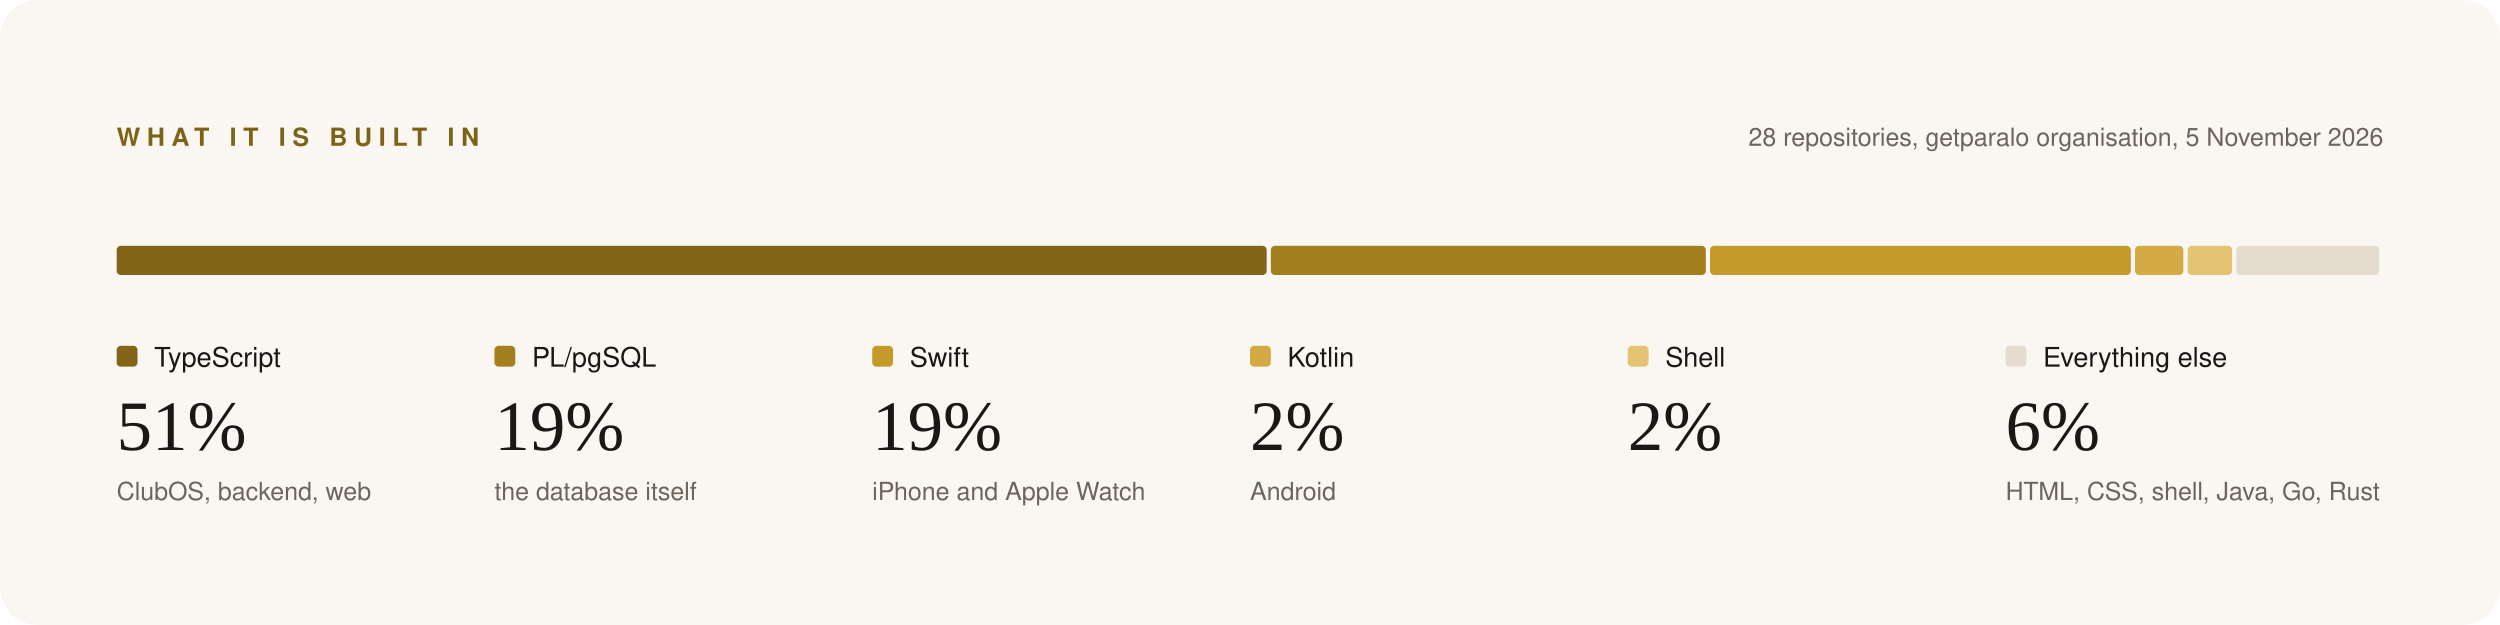
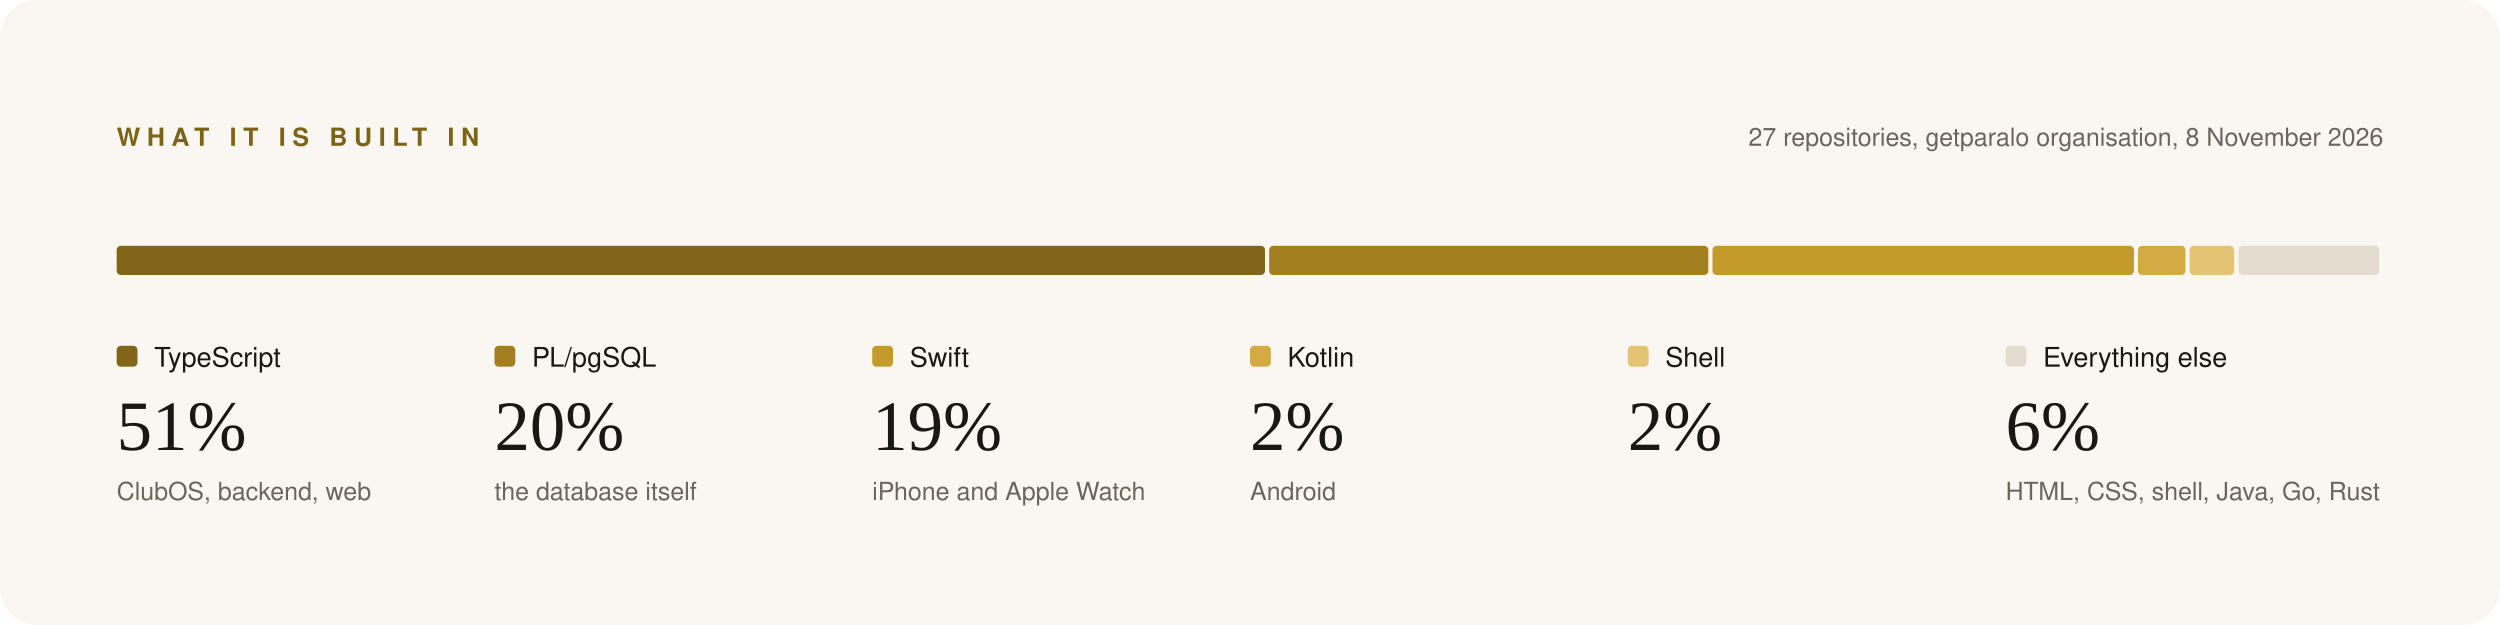
<svg xmlns="http://www.w3.org/2000/svg" width="1200" height="300" viewBox="0 0 1200 300" role="img" aria-label="Languages across Paralo repositories">
  <rect width="1200" height="300" rx="18" fill="#FAF7F2" />
  <text x="56" y="70" font-family="-apple-system, 'Helvetica Neue', Helvetica, Arial, sans-serif" font-size="12" letter-spacing="3.2" font-weight="600" fill="#7D6316">WHAT IT IS BUILT IN</text>
-   <text x="1144" y="70" text-anchor="end" font-family="-apple-system, 'Helvetica Neue', Helvetica, Arial, sans-serif" font-size="12" fill="#6B655C">28 repositories, getparalo organisation, 5 November 2026</text>
-   <rect x="56.0" y="118" width="552.0" height="14" rx="2" fill="#826518">
-     <animate attributeName="width" values="0;0;552.0" keyTimes="0;0.125;1" dur="0.80s" begin="0s" fill="freeze" calcMode="spline" keySplines="0 0 1 1;0.2 0.7 0.2 1" />
+   <text x="1144" y="70" text-anchor="end" font-family="-apple-system, 'Helvetica Neue', Helvetica, Arial, sans-serif" font-size="12" fill="#6B655C">27 repositories, getparalo organisation, 8 November 2026</text>
+   <rect x="56.0" y="118" width="551.2" height="14" rx="2" fill="#826518">
+     <animate attributeName="width" values="0;0;551.2" keyTimes="0;0.125;1" dur="0.80s" begin="0s" fill="freeze" calcMode="spline" keySplines="0 0 1 1;0.2 0.7 0.2 1" />
  </rect>
-   <rect x="610.0" y="118" width="208.8" height="14" rx="2" fill="#A37F1F">
-     <animate attributeName="width" values="0;0;208.8" keyTimes="0;0.239;1" dur="0.92s" begin="0s" fill="freeze" calcMode="spline" keySplines="0 0 1 1;0.2 0.7 0.2 1" />
+   <rect x="609.2" y="118" width="210.8" height="14" rx="2" fill="#A37F1F">
+     <animate attributeName="width" values="0;0;210.8" keyTimes="0;0.239;1" dur="0.92s" begin="0s" fill="freeze" calcMode="spline" keySplines="0 0 1 1;0.2 0.7 0.2 1" />
  </rect>
-   <rect x="820.8" y="118" width="202.0" height="14" rx="2" fill="#C49A2A">
-     <animate attributeName="width" values="0;0;202.0" keyTimes="0;0.327;1" dur="1.04s" begin="0s" fill="freeze" calcMode="spline" keySplines="0 0 1 1;0.2 0.7 0.2 1" />
+   <rect x="822.0" y="118" width="202.3" height="14" rx="2" fill="#C49A2A">
+     <animate attributeName="width" values="0;0;202.3" keyTimes="0;0.327;1" dur="1.04s" begin="0s" fill="freeze" calcMode="spline" keySplines="0 0 1 1;0.2 0.7 0.2 1" />
  </rect>
-   <rect x="1024.8" y="118" width="23.2" height="14" rx="2" fill="#D4AA45">
-     <animate attributeName="width" values="0;0;23.2" keyTimes="0;0.397;1" dur="1.16s" begin="0s" fill="freeze" calcMode="spline" keySplines="0 0 1 1;0.2 0.7 0.2 1" />
+   <rect x="1026.2" y="118" width="22.8" height="14" rx="2" fill="#D4AA45">
+     <animate attributeName="width" values="0;0;22.8" keyTimes="0;0.397;1" dur="1.16s" begin="0s" fill="freeze" calcMode="spline" keySplines="0 0 1 1;0.2 0.7 0.2 1" />
  </rect>
-   <rect x="1050.1" y="118" width="21.3" height="14" rx="2" fill="#E4C373">
-     <animate attributeName="width" values="0;0;21.3" keyTimes="0;0.453;1" dur="1.28s" begin="0s" fill="freeze" calcMode="spline" keySplines="0 0 1 1;0.2 0.7 0.2 1" />
+   <rect x="1051.0" y="118" width="21.4" height="14" rx="2" fill="#E4C373">
+     <animate attributeName="width" values="0;0;21.4" keyTimes="0;0.453;1" dur="1.28s" begin="0s" fill="freeze" calcMode="spline" keySplines="0 0 1 1;0.2 0.7 0.2 1" />
  </rect>
-   <rect x="1073.4" y="118" width="68.6" height="14" rx="2" fill="#E3DCCF">
-     <animate attributeName="width" values="0;0;68.6" keyTimes="0;0.500;1" dur="1.40s" begin="0s" fill="freeze" calcMode="spline" keySplines="0 0 1 1;0.2 0.7 0.2 1" />
+   <rect x="1074.5" y="118" width="67.5" height="14" rx="2" fill="#E3DCCF">
+     <animate attributeName="width" values="0;0;67.5" keyTimes="0;0.500;1" dur="1.40s" begin="0s" fill="freeze" calcMode="spline" keySplines="0 0 1 1;0.2 0.7 0.2 1" />
  </rect>
  <rect x="56.0" y="166" width="10" height="10" rx="2" fill="#826518" />
  <text x="74.0" y="176" font-family="-apple-system, 'Helvetica Neue', Helvetica, Arial, sans-serif" font-size="13" fill="#1A1815">TypeScript</text>
  <text x="56.0" y="216" font-family="Georgia, 'Times New Roman', Times, serif" font-size="34" fill="#1A1815">51%</text>
  <text x="56.0" y="240" font-family="-apple-system, 'Helvetica Neue', Helvetica, Arial, sans-serif" font-size="12" fill="#6B655C">ClubOS, backend, web</text>
  <rect x="237.333" y="166" width="10" height="10" rx="2" fill="#A37F1F" />
  <text x="255.333" y="176" font-family="-apple-system, 'Helvetica Neue', Helvetica, Arial, sans-serif" font-size="13" fill="#1A1815">PL/pgSQL</text>
-   <text x="237.333" y="216" font-family="Georgia, 'Times New Roman', Times, serif" font-size="34" fill="#1A1815">19%</text>
+   <text x="237.333" y="216" font-family="Georgia, 'Times New Roman', Times, serif" font-size="34" fill="#1A1815">20%</text>
  <text x="237.333" y="240" font-family="-apple-system, 'Helvetica Neue', Helvetica, Arial, sans-serif" font-size="12" fill="#6B655C">the database itself</text>
  <rect x="418.667" y="166" width="10" height="10" rx="2" fill="#C49A2A" />
  <text x="436.667" y="176" font-family="-apple-system, 'Helvetica Neue', Helvetica, Arial, sans-serif" font-size="13" fill="#1A1815">Swift</text>
  <text x="418.667" y="216" font-family="Georgia, 'Times New Roman', Times, serif" font-size="34" fill="#1A1815">19%</text>
  <text x="418.667" y="240" font-family="-apple-system, 'Helvetica Neue', Helvetica, Arial, sans-serif" font-size="12" fill="#6B655C">iPhone and Apple Watch</text>
  <rect x="600.0" y="166" width="10" height="10" rx="2" fill="#D4AA45" />
  <text x="618.0" y="176" font-family="-apple-system, 'Helvetica Neue', Helvetica, Arial, sans-serif" font-size="13" fill="#1A1815">Kotlin</text>
  <text x="600.0" y="216" font-family="Georgia, 'Times New Roman', Times, serif" font-size="34" fill="#1A1815">2%</text>
  <text x="600.0" y="240" font-family="-apple-system, 'Helvetica Neue', Helvetica, Arial, sans-serif" font-size="12" fill="#6B655C">Android</text>
  <rect x="781.333" y="166" width="10" height="10" rx="2" fill="#E4C373" />
  <text x="799.333" y="176" font-family="-apple-system, 'Helvetica Neue', Helvetica, Arial, sans-serif" font-size="13" fill="#1A1815">Shell</text>
  <text x="781.333" y="216" font-family="Georgia, 'Times New Roman', Times, serif" font-size="34" fill="#1A1815">2%</text>
  <text x="781.333" y="240" font-family="-apple-system, 'Helvetica Neue', Helvetica, Arial, sans-serif" font-size="12" fill="#6B655C" />
  <rect x="962.667" y="166" width="10" height="10" rx="2" fill="#E3DCCF" />
  <text x="980.667" y="176" font-family="-apple-system, 'Helvetica Neue', Helvetica, Arial, sans-serif" font-size="13" fill="#1A1815">Everything else</text>
  <text x="962.667" y="216" font-family="Georgia, 'Times New Roman', Times, serif" font-size="34" fill="#1A1815">6%</text>
  <text x="962.667" y="240" font-family="-apple-system, 'Helvetica Neue', Helvetica, Arial, sans-serif" font-size="12" fill="#6B655C">HTML, CSS, shell, Java, Go, Rust</text>
</svg>
